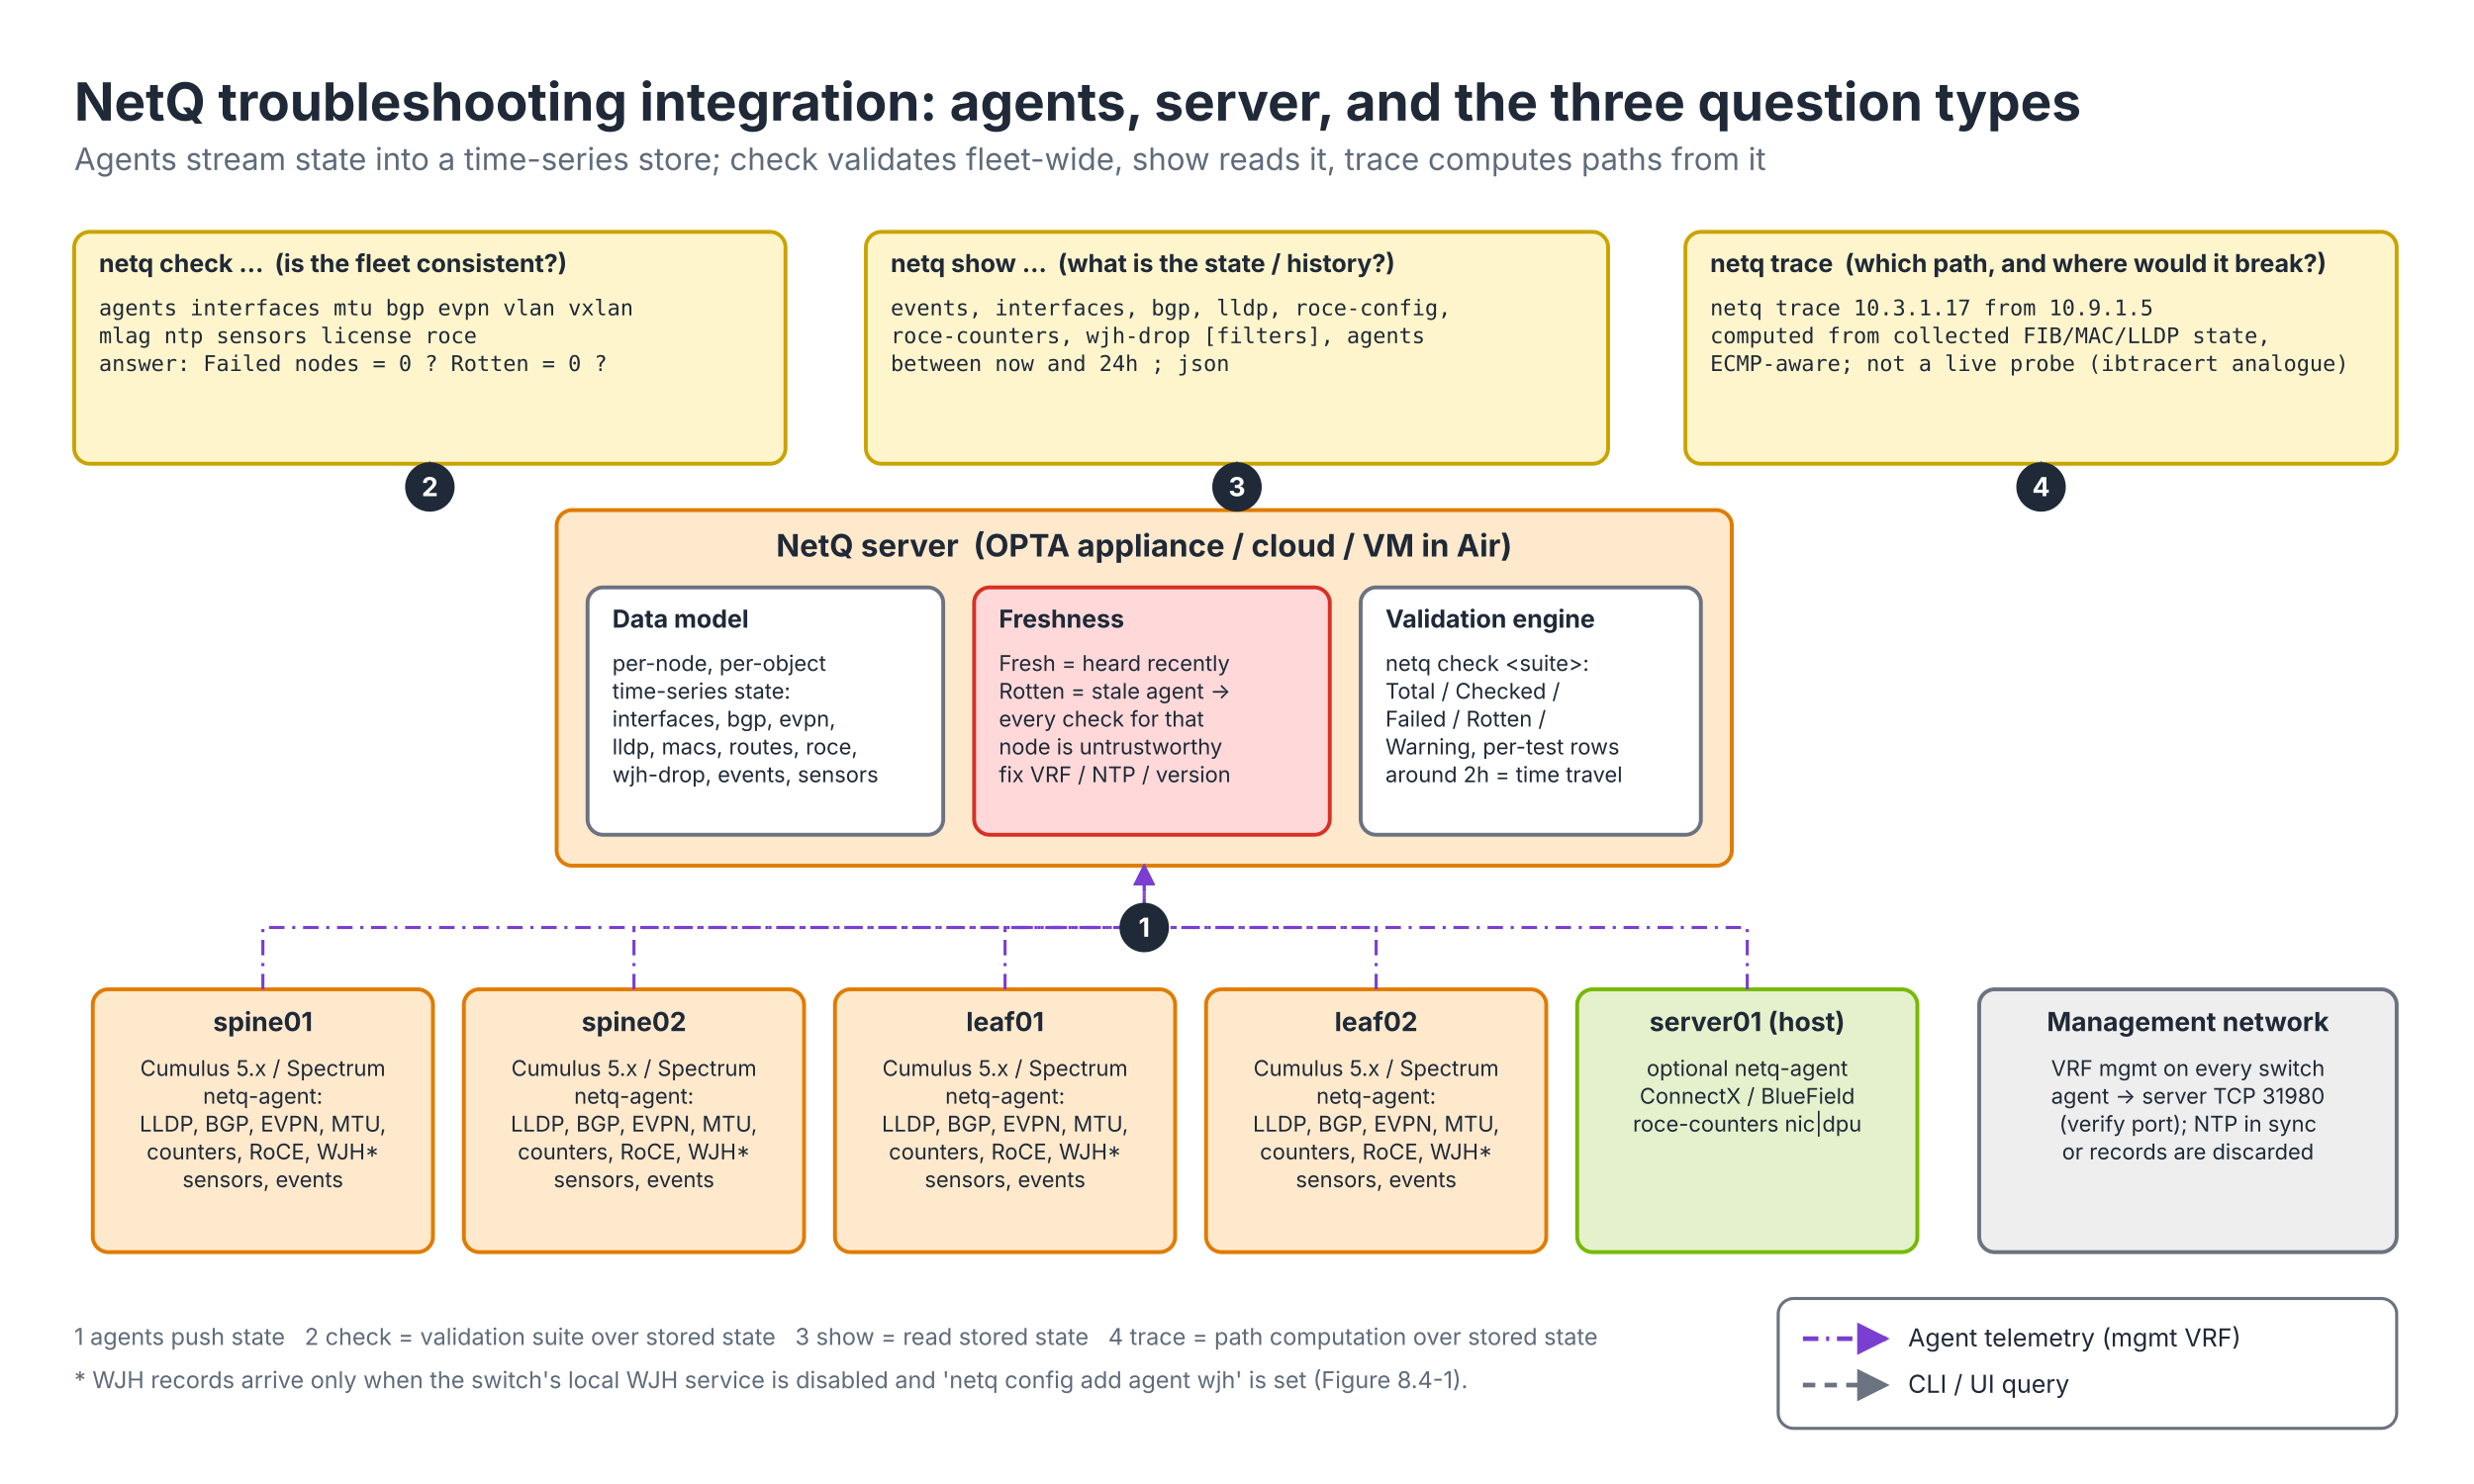
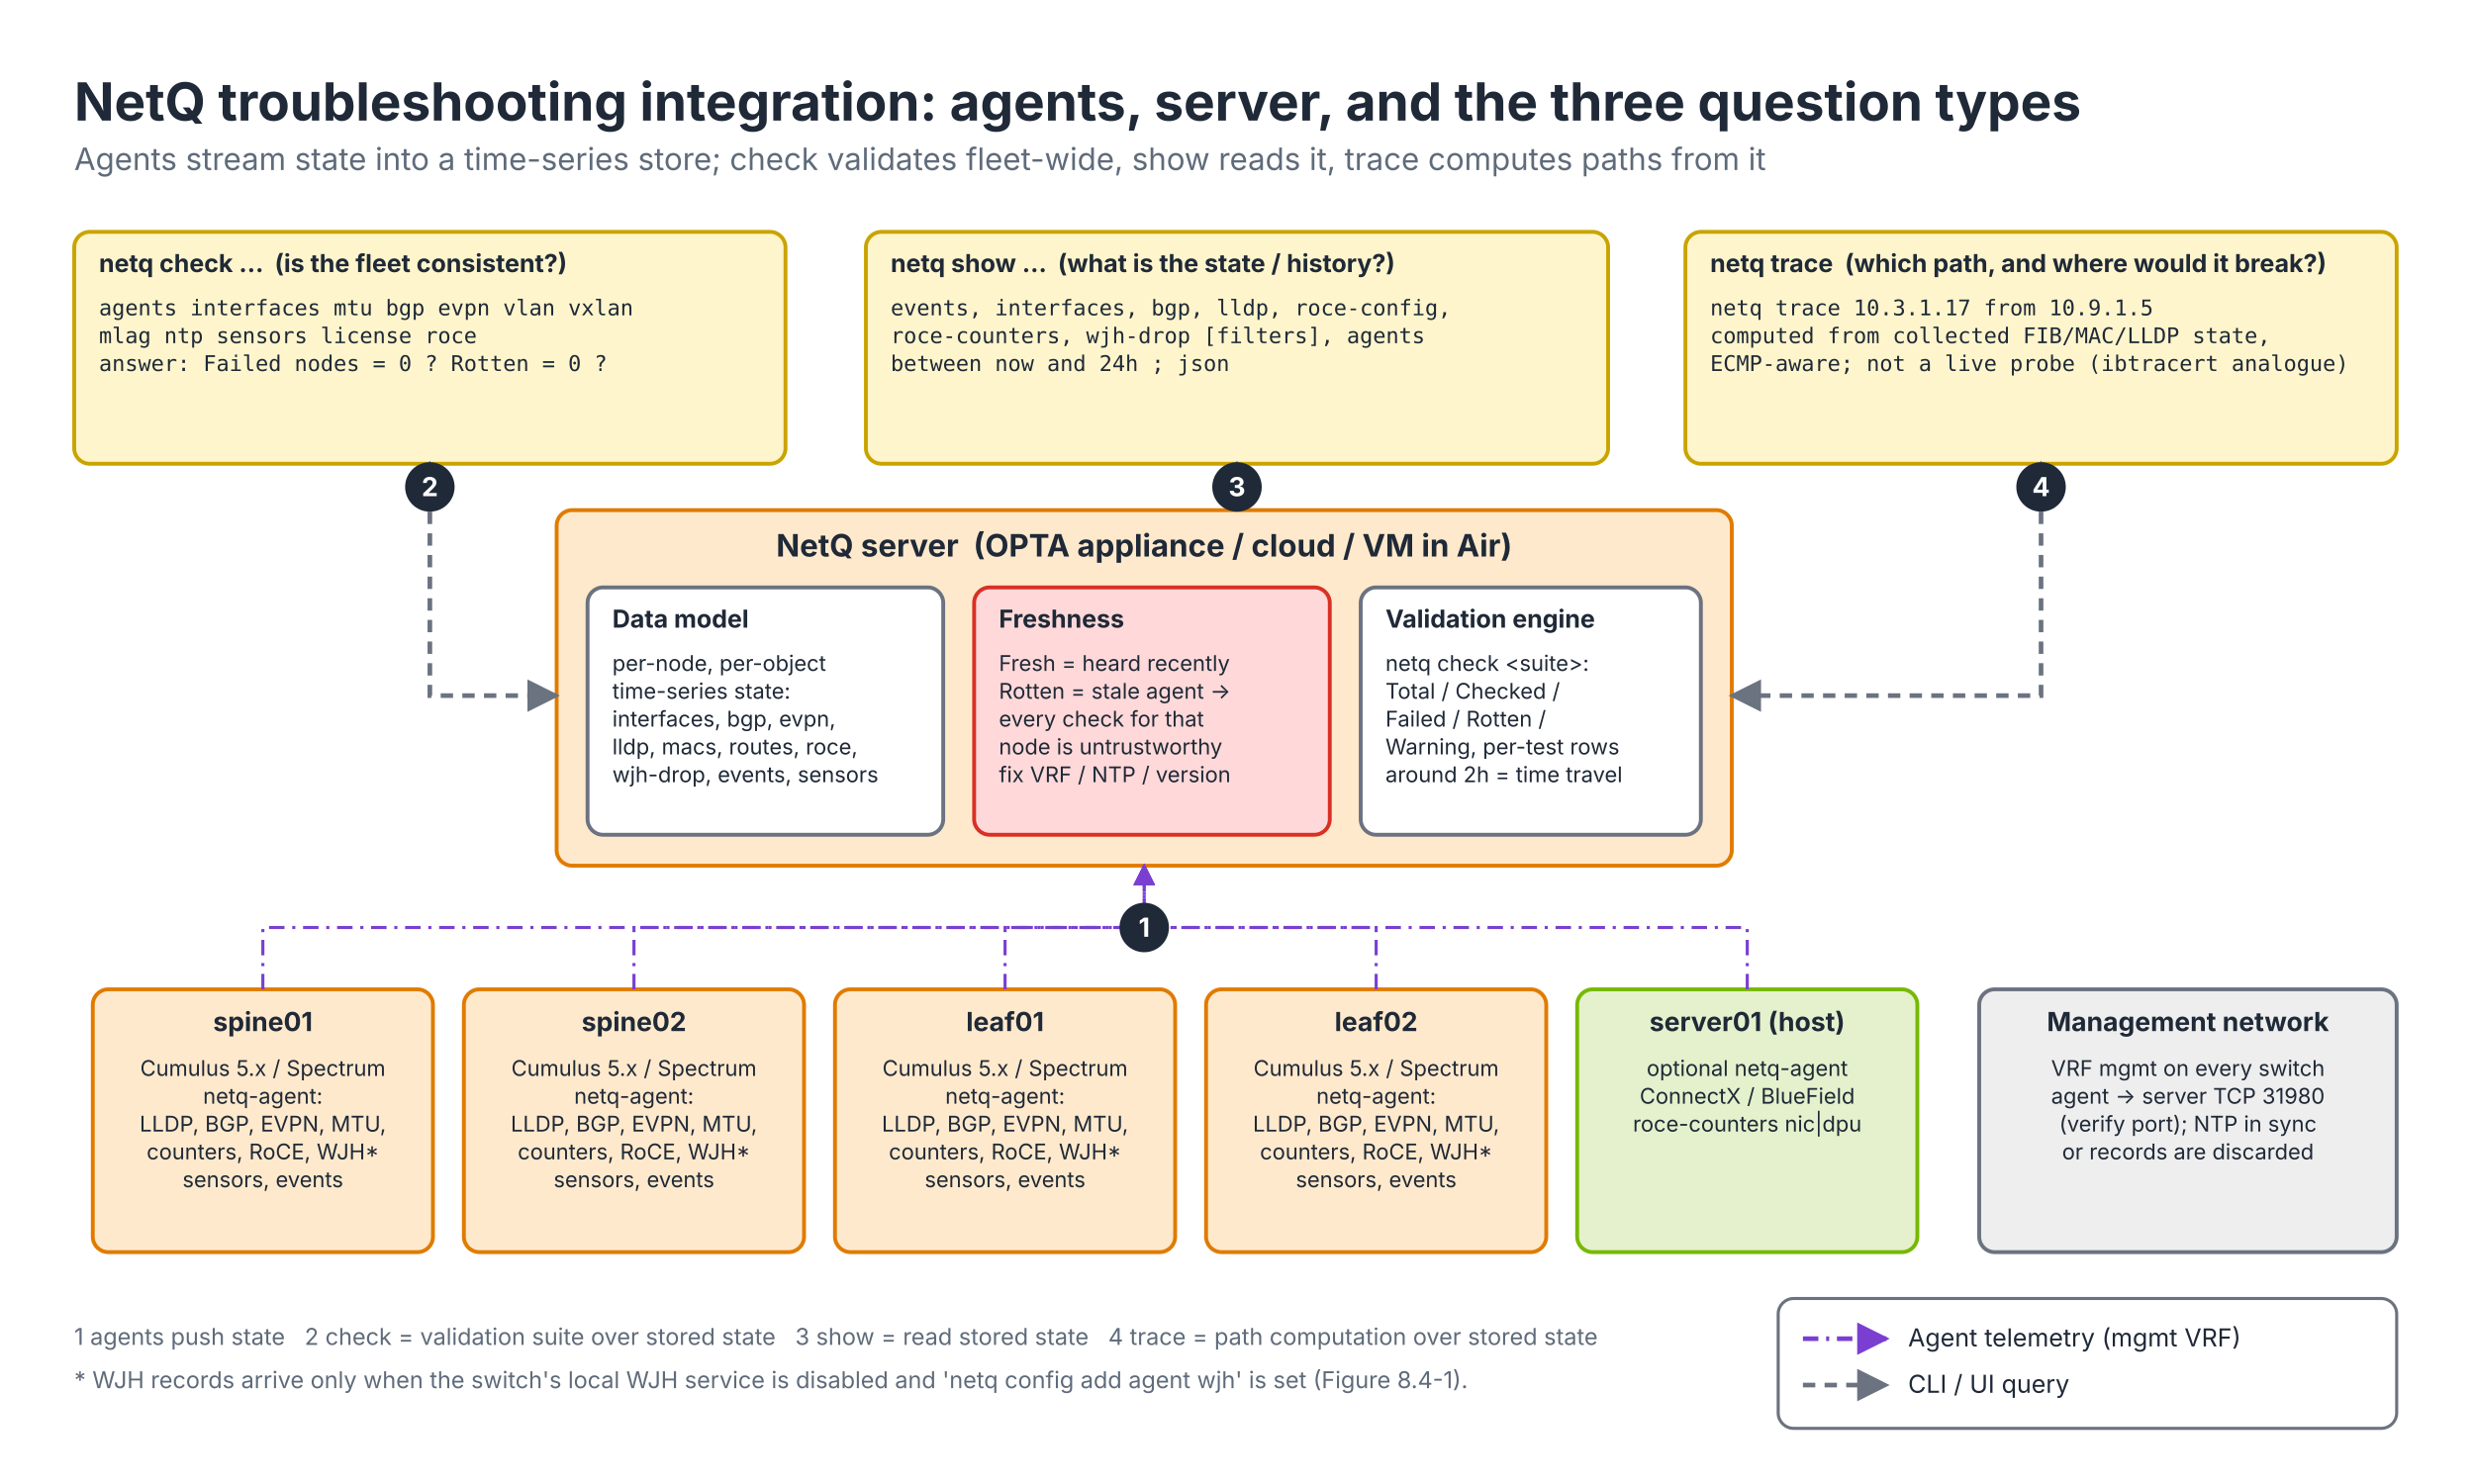
<svg xmlns="http://www.w3.org/2000/svg" viewBox="0 0 1600 960" width="100%" font-family="Inter, 'Segoe UI', Helvetica, Arial, sans-serif">
  <defs>
    <marker id="arrow-blue" viewBox="0 0 10 10" refX="9" refY="5" markerWidth="7" markerHeight="7" orient="auto-start-reverse">
      <path d="M0,0 L10,5 L0,10 z" fill="#2f6fdb" />
    </marker>
    <marker id="arrow-orange" viewBox="0 0 10 10" refX="9" refY="5" markerWidth="7" markerHeight="7" orient="auto-start-reverse">
      <path d="M0,0 L10,5 L0,10 z" fill="#e07b00" />
    </marker>
    <marker id="arrow-green" viewBox="0 0 10 10" refX="9" refY="5" markerWidth="7" markerHeight="7" orient="auto-start-reverse">
      <path d="M0,0 L10,5 L0,10 z" fill="#76b900" />
    </marker>
    <marker id="arrow-red" viewBox="0 0 10 10" refX="9" refY="5" markerWidth="7" markerHeight="7" orient="auto-start-reverse">
      <path d="M0,0 L10,5 L0,10 z" fill="#d93025" />
    </marker>
    <marker id="arrow-gray" viewBox="0 0 10 10" refX="9" refY="5" markerWidth="7" markerHeight="7" orient="auto-start-reverse">
      <path d="M0,0 L10,5 L0,10 z" fill="#6b7280" />
    </marker>
    <marker id="arrow-purple" viewBox="0 0 10 10" refX="9" refY="5" markerWidth="7" markerHeight="7" orient="auto-start-reverse">
      <path d="M0,0 L10,5 L0,10 z" fill="#7a3fd1" />
    </marker>
    <marker id="arrow-dark" viewBox="0 0 10 10" refX="9" refY="5" markerWidth="7" markerHeight="7" orient="auto-start-reverse">
      <path d="M0,0 L10,5 L0,10 z" fill="#1f2937" />
    </marker>
  </defs>
  <rect x="0" y="0" width="1600" height="960" fill="#ffffff" />
  <text x="48" y="78" font-family="Inter, 'Segoe UI', Helvetica, Arial, sans-serif" font-size="34" font-weight="700" fill="#1f2937">NetQ troubleshooting integration: agents, server, and the three question types</text>
  <text x="48" y="110" font-family="Inter, 'Segoe UI', Helvetica, Arial, sans-serif" font-size="20" fill="#5f6b7a">Agents stream state into a time-series store; check validates fleet-wide, show reads it, trace computes paths from it</text>
  <g>
    <rect x="60" y="640" width="220" height="170" rx="10" fill="#ffe9cc" stroke="#e07b00" stroke-width="2.5" />
    <text x="170.0" y="667" font-family="Inter, 'Segoe UI', Helvetica, Arial, sans-serif" font-size="17" font-weight="700" fill="#1f2937" text-anchor="middle" xml:space="preserve">spine01</text>
    <text x="170.0" y="696" font-family="Inter, 'Segoe UI', Helvetica, Arial, sans-serif" font-size="14" font-weight="400" fill="#1f2937" text-anchor="middle" xml:space="preserve">Cumulus 5.x / Spectrum</text>
    <text x="170.0" y="714" font-family="Inter, 'Segoe UI', Helvetica, Arial, sans-serif" font-size="14" font-weight="400" fill="#1f2937" text-anchor="middle" xml:space="preserve">netq-agent:</text>
    <text x="170.0" y="732" font-family="Inter, 'Segoe UI', Helvetica, Arial, sans-serif" font-size="14" font-weight="400" fill="#1f2937" text-anchor="middle" xml:space="preserve">LLDP, BGP, EVPN, MTU,</text>
    <text x="170.0" y="750" font-family="Inter, 'Segoe UI', Helvetica, Arial, sans-serif" font-size="14" font-weight="400" fill="#1f2937" text-anchor="middle" xml:space="preserve">counters, RoCE, WJH*</text>
    <text x="170.0" y="768" font-family="Inter, 'Segoe UI', Helvetica, Arial, sans-serif" font-size="14" font-weight="400" fill="#1f2937" text-anchor="middle" xml:space="preserve">sensors, events</text>
  </g>
  <g>
    <rect x="300" y="640" width="220" height="170" rx="10" fill="#ffe9cc" stroke="#e07b00" stroke-width="2.5" />
    <text x="410.0" y="667" font-family="Inter, 'Segoe UI', Helvetica, Arial, sans-serif" font-size="17" font-weight="700" fill="#1f2937" text-anchor="middle" xml:space="preserve">spine02</text>
    <text x="410.0" y="696" font-family="Inter, 'Segoe UI', Helvetica, Arial, sans-serif" font-size="14" font-weight="400" fill="#1f2937" text-anchor="middle" xml:space="preserve">Cumulus 5.x / Spectrum</text>
    <text x="410.0" y="714" font-family="Inter, 'Segoe UI', Helvetica, Arial, sans-serif" font-size="14" font-weight="400" fill="#1f2937" text-anchor="middle" xml:space="preserve">netq-agent:</text>
    <text x="410.0" y="732" font-family="Inter, 'Segoe UI', Helvetica, Arial, sans-serif" font-size="14" font-weight="400" fill="#1f2937" text-anchor="middle" xml:space="preserve">LLDP, BGP, EVPN, MTU,</text>
    <text x="410.0" y="750" font-family="Inter, 'Segoe UI', Helvetica, Arial, sans-serif" font-size="14" font-weight="400" fill="#1f2937" text-anchor="middle" xml:space="preserve">counters, RoCE, WJH*</text>
    <text x="410.0" y="768" font-family="Inter, 'Segoe UI', Helvetica, Arial, sans-serif" font-size="14" font-weight="400" fill="#1f2937" text-anchor="middle" xml:space="preserve">sensors, events</text>
  </g>
  <g>
    <rect x="540" y="640" width="220" height="170" rx="10" fill="#ffe9cc" stroke="#e07b00" stroke-width="2.5" />
    <text x="650.0" y="667" font-family="Inter, 'Segoe UI', Helvetica, Arial, sans-serif" font-size="17" font-weight="700" fill="#1f2937" text-anchor="middle" xml:space="preserve">leaf01</text>
    <text x="650.0" y="696" font-family="Inter, 'Segoe UI', Helvetica, Arial, sans-serif" font-size="14" font-weight="400" fill="#1f2937" text-anchor="middle" xml:space="preserve">Cumulus 5.x / Spectrum</text>
    <text x="650.0" y="714" font-family="Inter, 'Segoe UI', Helvetica, Arial, sans-serif" font-size="14" font-weight="400" fill="#1f2937" text-anchor="middle" xml:space="preserve">netq-agent:</text>
    <text x="650.0" y="732" font-family="Inter, 'Segoe UI', Helvetica, Arial, sans-serif" font-size="14" font-weight="400" fill="#1f2937" text-anchor="middle" xml:space="preserve">LLDP, BGP, EVPN, MTU,</text>
    <text x="650.0" y="750" font-family="Inter, 'Segoe UI', Helvetica, Arial, sans-serif" font-size="14" font-weight="400" fill="#1f2937" text-anchor="middle" xml:space="preserve">counters, RoCE, WJH*</text>
    <text x="650.0" y="768" font-family="Inter, 'Segoe UI', Helvetica, Arial, sans-serif" font-size="14" font-weight="400" fill="#1f2937" text-anchor="middle" xml:space="preserve">sensors, events</text>
  </g>
  <g>
    <rect x="780" y="640" width="220" height="170" rx="10" fill="#ffe9cc" stroke="#e07b00" stroke-width="2.5" />
    <text x="890.0" y="667" font-family="Inter, 'Segoe UI', Helvetica, Arial, sans-serif" font-size="17" font-weight="700" fill="#1f2937" text-anchor="middle" xml:space="preserve">leaf02</text>
    <text x="890.0" y="696" font-family="Inter, 'Segoe UI', Helvetica, Arial, sans-serif" font-size="14" font-weight="400" fill="#1f2937" text-anchor="middle" xml:space="preserve">Cumulus 5.x / Spectrum</text>
    <text x="890.0" y="714" font-family="Inter, 'Segoe UI', Helvetica, Arial, sans-serif" font-size="14" font-weight="400" fill="#1f2937" text-anchor="middle" xml:space="preserve">netq-agent:</text>
    <text x="890.0" y="732" font-family="Inter, 'Segoe UI', Helvetica, Arial, sans-serif" font-size="14" font-weight="400" fill="#1f2937" text-anchor="middle" xml:space="preserve">LLDP, BGP, EVPN, MTU,</text>
    <text x="890.0" y="750" font-family="Inter, 'Segoe UI', Helvetica, Arial, sans-serif" font-size="14" font-weight="400" fill="#1f2937" text-anchor="middle" xml:space="preserve">counters, RoCE, WJH*</text>
    <text x="890.0" y="768" font-family="Inter, 'Segoe UI', Helvetica, Arial, sans-serif" font-size="14" font-weight="400" fill="#1f2937" text-anchor="middle" xml:space="preserve">sensors, events</text>
  </g>
  <g>
    <rect x="1020" y="640" width="220" height="170" rx="10" fill="#e4f1cc" stroke="#76b900" stroke-width="2.5" />
    <text x="1130.0" y="667" font-family="Inter, 'Segoe UI', Helvetica, Arial, sans-serif" font-size="17" font-weight="700" fill="#1f2937" text-anchor="middle" xml:space="preserve">server01 (host)</text>
    <text x="1130.0" y="696" font-family="Inter, 'Segoe UI', Helvetica, Arial, sans-serif" font-size="14" font-weight="400" fill="#1f2937" text-anchor="middle" xml:space="preserve">optional netq-agent</text>
    <text x="1130.0" y="714" font-family="Inter, 'Segoe UI', Helvetica, Arial, sans-serif" font-size="14" font-weight="400" fill="#1f2937" text-anchor="middle" xml:space="preserve">ConnectX / BlueField</text>
    <text x="1130.0" y="732" font-family="Inter, 'Segoe UI', Helvetica, Arial, sans-serif" font-size="14" font-weight="400" fill="#1f2937" text-anchor="middle" xml:space="preserve">roce-counters nic|dpu</text>
  </g>
  <g>
    <rect x="1280" y="640" width="270" height="170" rx="10" fill="#eeeeee" stroke="#6b7280" stroke-width="2.5" />
    <text x="1415.0" y="667" font-family="Inter, 'Segoe UI', Helvetica, Arial, sans-serif" font-size="17" font-weight="700" fill="#1f2937" text-anchor="middle" xml:space="preserve">Management network</text>
    <text x="1415.0" y="696" font-family="Inter, 'Segoe UI', Helvetica, Arial, sans-serif" font-size="14" font-weight="400" fill="#1f2937" text-anchor="middle" xml:space="preserve">VRF mgmt on every switch</text>
    <text x="1415.0" y="714" font-family="Inter, 'Segoe UI', Helvetica, Arial, sans-serif" font-size="14" font-weight="400" fill="#1f2937" text-anchor="middle" xml:space="preserve">agent -&gt; server TCP 31980</text>
    <text x="1415.0" y="732" font-family="Inter, 'Segoe UI', Helvetica, Arial, sans-serif" font-size="14" font-weight="400" fill="#1f2937" text-anchor="middle" xml:space="preserve">(verify port); NTP in sync</text>
    <text x="1415.0" y="750" font-family="Inter, 'Segoe UI', Helvetica, Arial, sans-serif" font-size="14" font-weight="400" fill="#1f2937" text-anchor="middle" xml:space="preserve">or records are discarded</text>
  </g>
  <g>
    <rect x="360" y="330" width="760" height="230" rx="10" fill="#ffe9cc" stroke="#e07b00" stroke-width="2.5" />
    <text x="740.0" y="360" font-family="Inter, 'Segoe UI', Helvetica, Arial, sans-serif" font-size="20" font-weight="700" fill="#1f2937" text-anchor="middle" xml:space="preserve">NetQ server  (OPTA appliance / cloud / VM in Air)</text>
  </g>
  <g>
    <rect x="380" y="380" width="230" height="160" rx="10" fill="#ffffff" stroke="#6b7280" stroke-width="2.5" />
    <text x="396" y="406" font-family="Inter, 'Segoe UI', Helvetica, Arial, sans-serif" font-size="16" font-weight="700" fill="#1f2937" text-anchor="start" xml:space="preserve">Data model</text>
    <text x="396" y="434" font-family="Inter, 'Segoe UI', Helvetica, Arial, sans-serif" font-size="14" font-weight="400" fill="#1f2937" text-anchor="start" xml:space="preserve">per-node, per-object</text>
    <text x="396" y="452" font-family="Inter, 'Segoe UI', Helvetica, Arial, sans-serif" font-size="14" font-weight="400" fill="#1f2937" text-anchor="start" xml:space="preserve">time-series state:</text>
    <text x="396" y="470" font-family="Inter, 'Segoe UI', Helvetica, Arial, sans-serif" font-size="14" font-weight="400" fill="#1f2937" text-anchor="start" xml:space="preserve">interfaces, bgp, evpn,</text>
    <text x="396" y="488" font-family="Inter, 'Segoe UI', Helvetica, Arial, sans-serif" font-size="14" font-weight="400" fill="#1f2937" text-anchor="start" xml:space="preserve">lldp, macs, routes, roce,</text>
    <text x="396" y="506" font-family="Inter, 'Segoe UI', Helvetica, Arial, sans-serif" font-size="14" font-weight="400" fill="#1f2937" text-anchor="start" xml:space="preserve">wjh-drop, events, sensors</text>
  </g>
  <g>
    <rect x="630" y="380" width="230" height="160" rx="10" fill="#ffd9d9" stroke="#d93025" stroke-width="2.5" />
    <text x="646" y="406" font-family="Inter, 'Segoe UI', Helvetica, Arial, sans-serif" font-size="16" font-weight="700" fill="#1f2937" text-anchor="start" xml:space="preserve">Freshness</text>
    <text x="646" y="434" font-family="Inter, 'Segoe UI', Helvetica, Arial, sans-serif" font-size="14" font-weight="400" fill="#1f2937" text-anchor="start" xml:space="preserve">Fresh = heard recently</text>
    <text x="646" y="452" font-family="Inter, 'Segoe UI', Helvetica, Arial, sans-serif" font-size="14" font-weight="400" fill="#1f2937" text-anchor="start" xml:space="preserve">Rotten = stale agent -&gt;</text>
    <text x="646" y="470" font-family="Inter, 'Segoe UI', Helvetica, Arial, sans-serif" font-size="14" font-weight="400" fill="#1f2937" text-anchor="start" xml:space="preserve">every check for that</text>
    <text x="646" y="488" font-family="Inter, 'Segoe UI', Helvetica, Arial, sans-serif" font-size="14" font-weight="400" fill="#1f2937" text-anchor="start" xml:space="preserve">node is untrustworthy</text>
    <text x="646" y="506" font-family="Inter, 'Segoe UI', Helvetica, Arial, sans-serif" font-size="14" font-weight="400" fill="#1f2937" text-anchor="start" xml:space="preserve">fix VRF / NTP / version</text>
  </g>
  <g>
    <rect x="880" y="380" width="220" height="160" rx="10" fill="#ffffff" stroke="#6b7280" stroke-width="2.5" />
    <text x="896" y="406" font-family="Inter, 'Segoe UI', Helvetica, Arial, sans-serif" font-size="16" font-weight="700" fill="#1f2937" text-anchor="start" xml:space="preserve">Validation engine</text>
    <text x="896" y="434" font-family="Inter, 'Segoe UI', Helvetica, Arial, sans-serif" font-size="14" font-weight="400" fill="#1f2937" text-anchor="start" xml:space="preserve">netq check &lt;suite&gt;:</text>
    <text x="896" y="452" font-family="Inter, 'Segoe UI', Helvetica, Arial, sans-serif" font-size="14" font-weight="400" fill="#1f2937" text-anchor="start" xml:space="preserve">Total / Checked /</text>
    <text x="896" y="470" font-family="Inter, 'Segoe UI', Helvetica, Arial, sans-serif" font-size="14" font-weight="400" fill="#1f2937" text-anchor="start" xml:space="preserve">Failed / Rotten /</text>
    <text x="896" y="488" font-family="Inter, 'Segoe UI', Helvetica, Arial, sans-serif" font-size="14" font-weight="400" fill="#1f2937" text-anchor="start" xml:space="preserve">Warning, per-test rows</text>
    <text x="896" y="506" font-family="Inter, 'Segoe UI', Helvetica, Arial, sans-serif" font-size="14" font-weight="400" fill="#1f2937" text-anchor="start" xml:space="preserve">around 2h = time travel</text>
  </g>
  <path d="M170,640 L170,600 L740,600 L740,560" stroke="#7a3fd1" stroke-width="2" stroke-dasharray="10 5 2 5" marker-end="url(#arrow-purple)" fill="none" />
  <path d="M410,640 L410,600 L740,600 L740,560" stroke="#7a3fd1" stroke-width="2" stroke-dasharray="10 5 2 5" marker-end="url(#arrow-purple)" fill="none" />
  <path d="M650,640 L650,600 L740,600 L740,560" stroke="#7a3fd1" stroke-width="2" stroke-dasharray="10 5 2 5" marker-end="url(#arrow-purple)" fill="none" />
  <path d="M890,640 L890,600 L740,600 L740,560" stroke="#7a3fd1" stroke-width="2" stroke-dasharray="10 5 2 5" marker-end="url(#arrow-purple)" fill="none" />
  <path d="M1130,640 L1130,600 L740,600" stroke="#7a3fd1" stroke-width="2" stroke-dasharray="10 5 2 5" marker-end="url(#arrow-purple)" fill="none" />
  <g>
    <circle cx="740" cy="600" r="16" fill="#1f2937" />
    <text x="740" y="606" font-family="Inter, 'Segoe UI', Helvetica, Arial, sans-serif" font-size="17" font-weight="700" fill="#ffffff" text-anchor="middle">1</text>
  </g>
  <g>
    <rect x="48" y="150" width="460" height="150" rx="10" fill="#fff5cc" stroke="#c9a400" stroke-width="2.5" />
    <text x="64" y="176" font-family="Inter, 'Segoe UI', Helvetica, Arial, sans-serif" font-size="16" font-weight="700" fill="#1f2937" text-anchor="start" xml:space="preserve">netq check ...  (is the fleet consistent?)</text>
    <text x="64" y="204" font-family="'JetBrains Mono', Consolas, monospace" font-size="14" font-weight="400" fill="#1f2937" text-anchor="start" xml:space="preserve">agents interfaces mtu bgp evpn vlan vxlan</text>
    <text x="64" y="222" font-family="'JetBrains Mono', Consolas, monospace" font-size="14" font-weight="400" fill="#1f2937" text-anchor="start" xml:space="preserve">mlag ntp sensors license roce</text>
    <text x="64" y="240" font-family="'JetBrains Mono', Consolas, monospace" font-size="14" font-weight="400" fill="#1f2937" text-anchor="start" xml:space="preserve">answer: Failed nodes = 0 ? Rotten = 0 ?</text>
  </g>
  <g>
    <rect x="560" y="150" width="480" height="150" rx="10" fill="#fff5cc" stroke="#c9a400" stroke-width="2.5" />
    <text x="576" y="176" font-family="Inter, 'Segoe UI', Helvetica, Arial, sans-serif" font-size="16" font-weight="700" fill="#1f2937" text-anchor="start" xml:space="preserve">netq show ...  (what is the state / history?)</text>
    <text x="576" y="204" font-family="'JetBrains Mono', Consolas, monospace" font-size="14" font-weight="400" fill="#1f2937" text-anchor="start" xml:space="preserve">events, interfaces, bgp, lldp, roce-config,</text>
    <text x="576" y="222" font-family="'JetBrains Mono', Consolas, monospace" font-size="14" font-weight="400" fill="#1f2937" text-anchor="start" xml:space="preserve">roce-counters, wjh-drop [filters], agents</text>
    <text x="576" y="240" font-family="'JetBrains Mono', Consolas, monospace" font-size="14" font-weight="400" fill="#1f2937" text-anchor="start" xml:space="preserve">between now and 24h ; json</text>
  </g>
  <g>
    <rect x="1090" y="150" width="460" height="150" rx="10" fill="#fff5cc" stroke="#c9a400" stroke-width="2.5" />
    <text x="1106" y="176" font-family="Inter, 'Segoe UI', Helvetica, Arial, sans-serif" font-size="16" font-weight="700" fill="#1f2937" text-anchor="start" xml:space="preserve">netq trace  (which path, and where would it break?)</text>
    <text x="1106" y="204" font-family="'JetBrains Mono', Consolas, monospace" font-size="14" font-weight="400" fill="#1f2937" text-anchor="start" xml:space="preserve">netq trace 10.3.1.17 from 10.9.1.5</text>
    <text x="1106" y="222" font-family="'JetBrains Mono', Consolas, monospace" font-size="14" font-weight="400" fill="#1f2937" text-anchor="start" xml:space="preserve">computed from collected FIB/MAC/LLDP state,</text>
    <text x="1106" y="240" font-family="'JetBrains Mono', Consolas, monospace" font-size="14" font-weight="400" fill="#1f2937" text-anchor="start" xml:space="preserve">ECMP-aware; not a live probe (ibtracert analogue)</text>
  </g>
  <line x1="278" y1="330" x2="278" y2="300" stroke="#6b7280" stroke-width="3" stroke-dasharray="8 6" marker-end="url(#arrow-gray)" fill="none" />
  <line x1="800" y1="330" x2="800" y2="300" stroke="#6b7280" stroke-width="3" stroke-dasharray="8 6" marker-end="url(#arrow-gray)" fill="none" />
  <line x1="1320" y1="330" x2="1320" y2="300" stroke="#6b7280" stroke-width="3" stroke-dasharray="8 6" marker-end="url(#arrow-gray)" fill="none" />
+   <path d="M278,331 L278,450 L360,450" stroke="#6b7280" stroke-width="3" stroke-dasharray="8 6" marker-end="url(#arrow-gray)" fill="none" />
+   <path d="M1320,331 L1320,450 L1120,450" stroke="#6b7280" stroke-width="3" stroke-dasharray="8 6" marker-end="url(#arrow-gray)" fill="none" />
  <g>
    <circle cx="278" cy="315" r="16" fill="#1f2937" />
    <text x="278" y="321" font-family="Inter, 'Segoe UI', Helvetica, Arial, sans-serif" font-size="17" font-weight="700" fill="#ffffff" text-anchor="middle">2</text>
  </g>
  <g>
    <circle cx="800" cy="315" r="16" fill="#1f2937" />
    <text x="800" y="321" font-family="Inter, 'Segoe UI', Helvetica, Arial, sans-serif" font-size="17" font-weight="700" fill="#ffffff" text-anchor="middle">3</text>
  </g>
  <g>
    <circle cx="1320" cy="315" r="16" fill="#1f2937" />
    <text x="1320" y="321" font-family="Inter, 'Segoe UI', Helvetica, Arial, sans-serif" font-size="17" font-weight="700" fill="#ffffff" text-anchor="middle">4</text>
  </g>
  <text x="48" y="870" font-family="Inter, 'Segoe UI', Helvetica, Arial, sans-serif" font-size="15" font-weight="400" fill="#5f6b7a" text-anchor="start" xml:space="preserve">1 agents push state   2 check = validation suite over stored state   3 show = read stored state   4 trace = path computation over stored state</text>
  <text x="48" y="898" font-family="Inter, 'Segoe UI', Helvetica, Arial, sans-serif" font-size="15" font-weight="400" fill="#5f6b7a" text-anchor="start" xml:space="preserve">* WJH records arrive only when the switch's local WJH service is disabled and 'netq config add agent wjh' is set (Figure 8.4-1).</text>
  <g>
    <rect x="1150" y="840" width="400" height="84" rx="10" fill="#ffffff" stroke="#6b7280" stroke-width="2" />
    <line x1="1166" y1="866" x2="1220" y2="866" stroke="#7a3fd1" stroke-width="3" stroke-dasharray="10 5 2 5" marker-end="url(#arrow-purple)" />
    <text x="1234" y="871" font-family="Inter, 'Segoe UI', Helvetica, Arial, sans-serif" font-size="16" font-weight="400" fill="#1f2937" text-anchor="start" xml:space="preserve">Agent telemetry (mgmt VRF)</text>
    <line x1="1166" y1="896" x2="1220" y2="896" stroke="#6b7280" stroke-width="3" stroke-dasharray="8 6" marker-end="url(#arrow-gray)" />
    <text x="1234" y="901" font-family="Inter, 'Segoe UI', Helvetica, Arial, sans-serif" font-size="16" font-weight="400" fill="#1f2937" text-anchor="start" xml:space="preserve">CLI / UI query</text>
  </g>
</svg>
